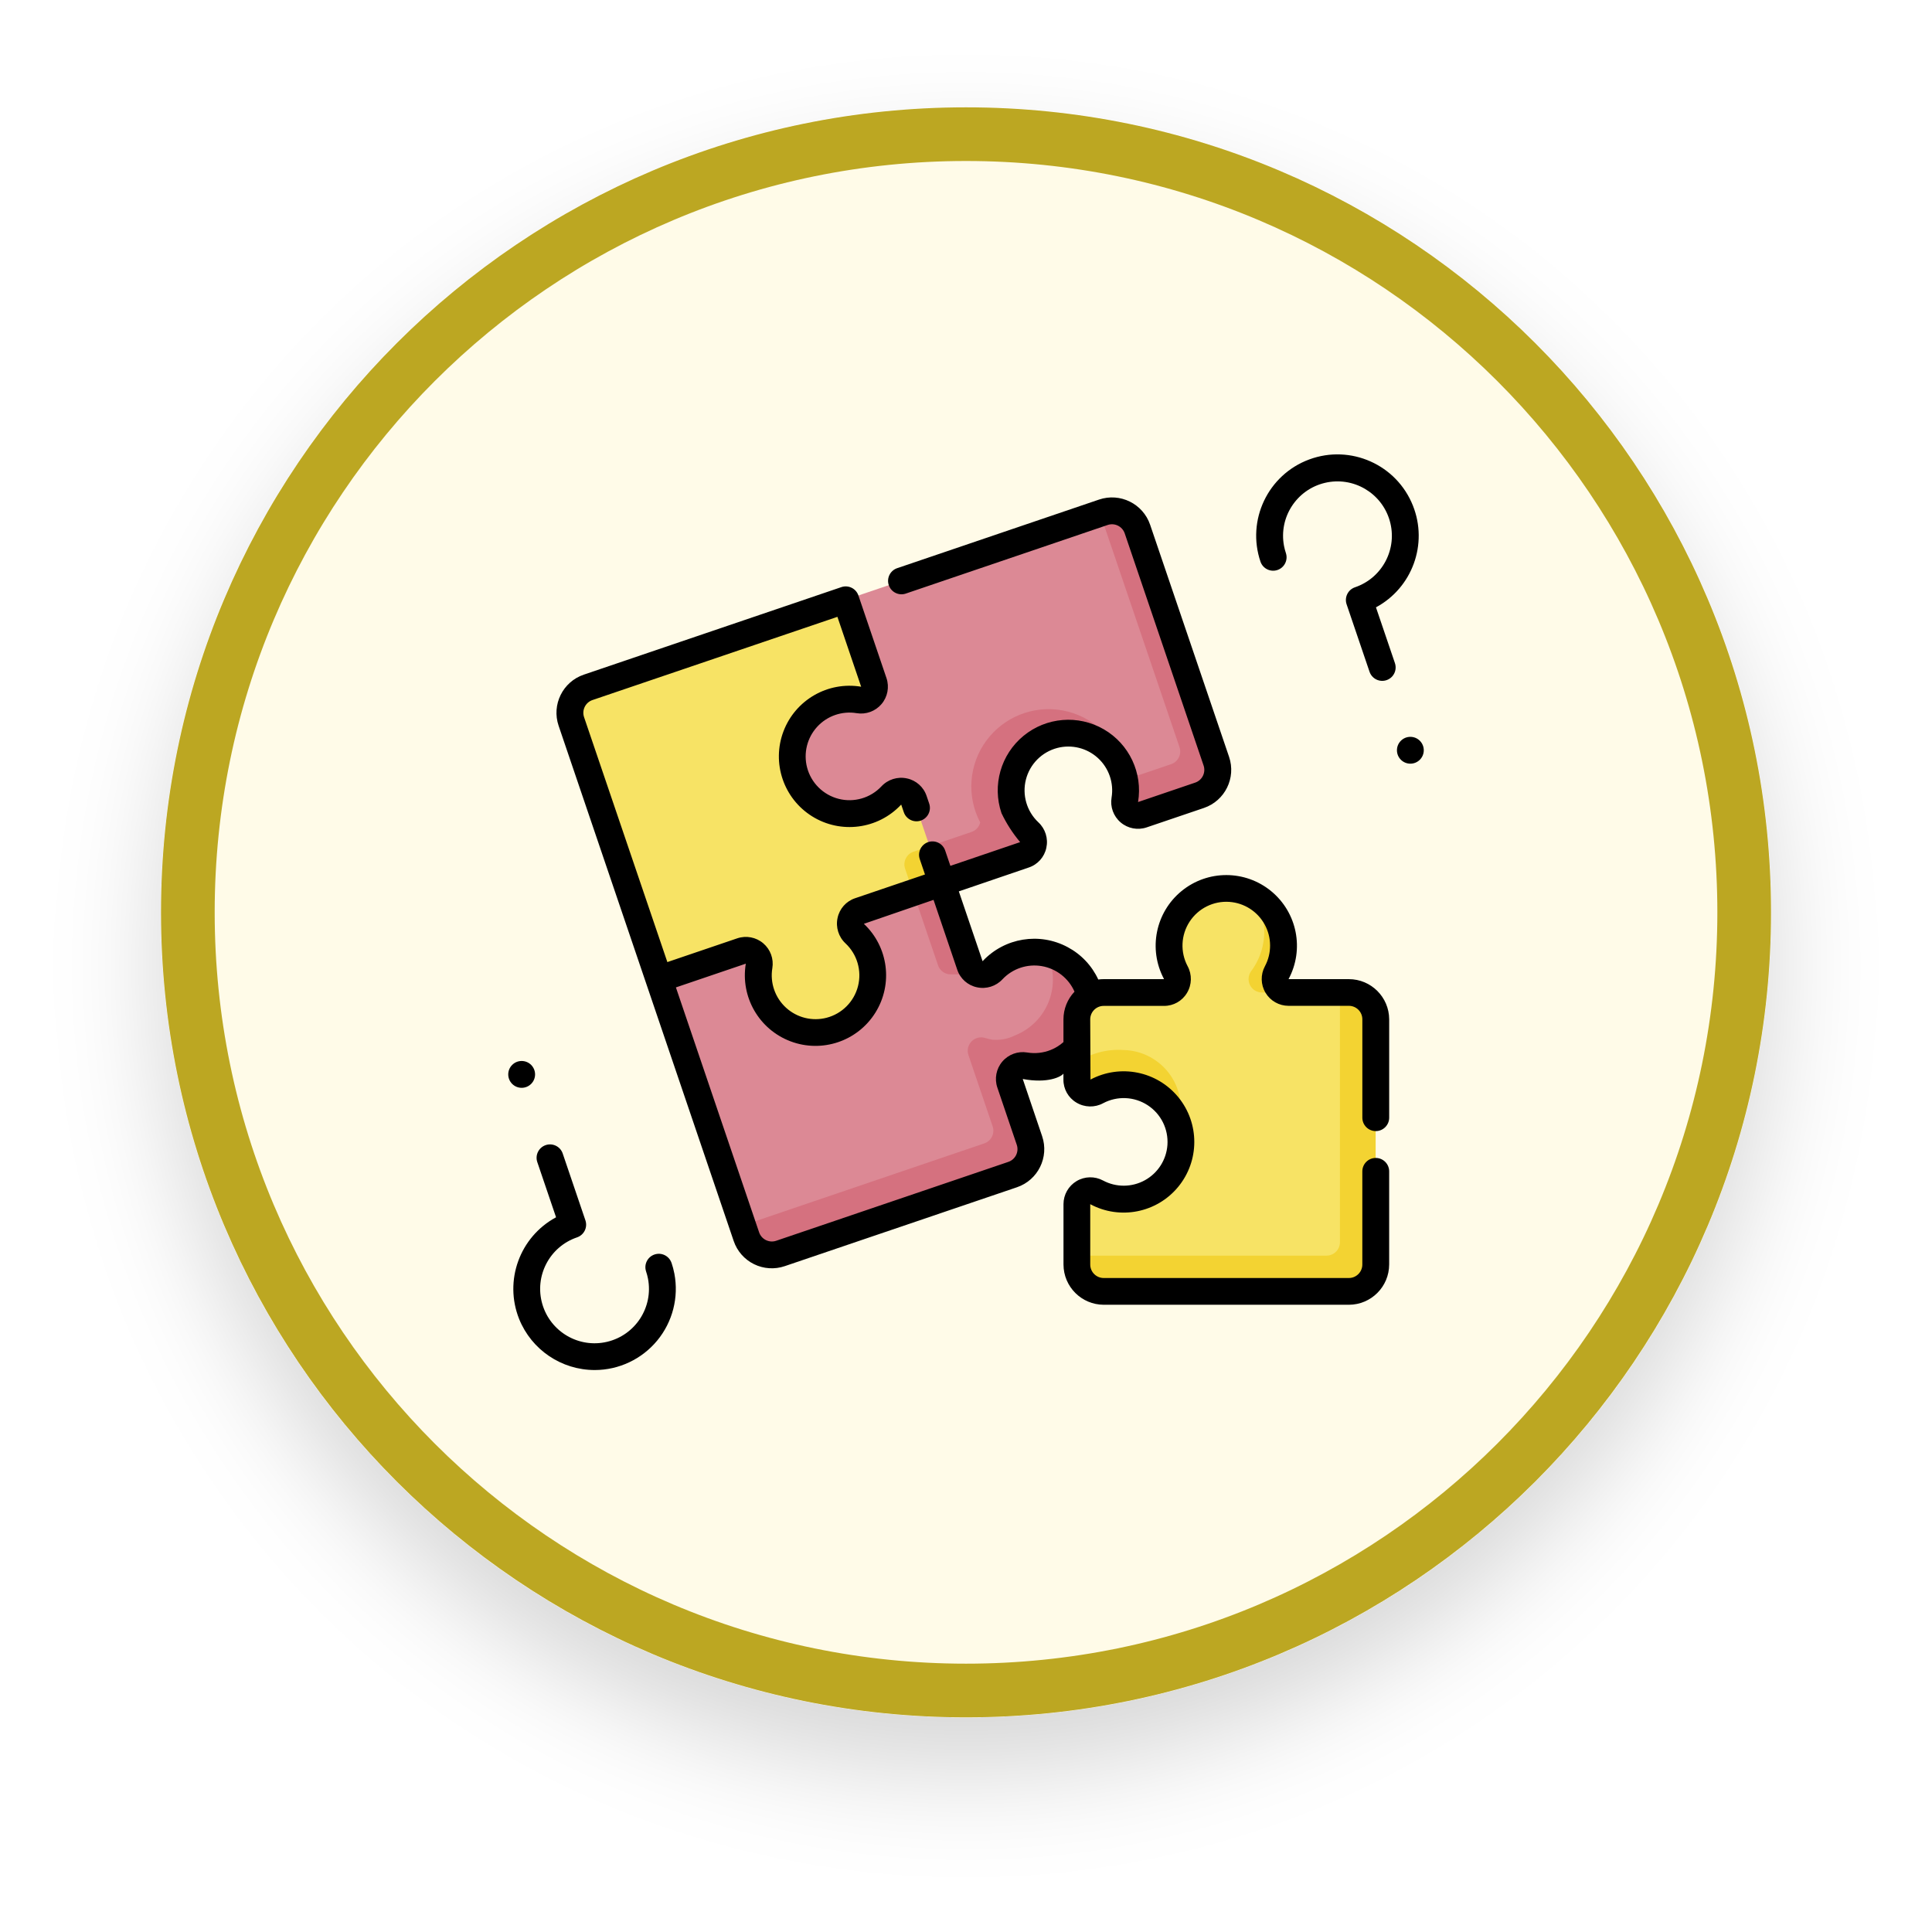
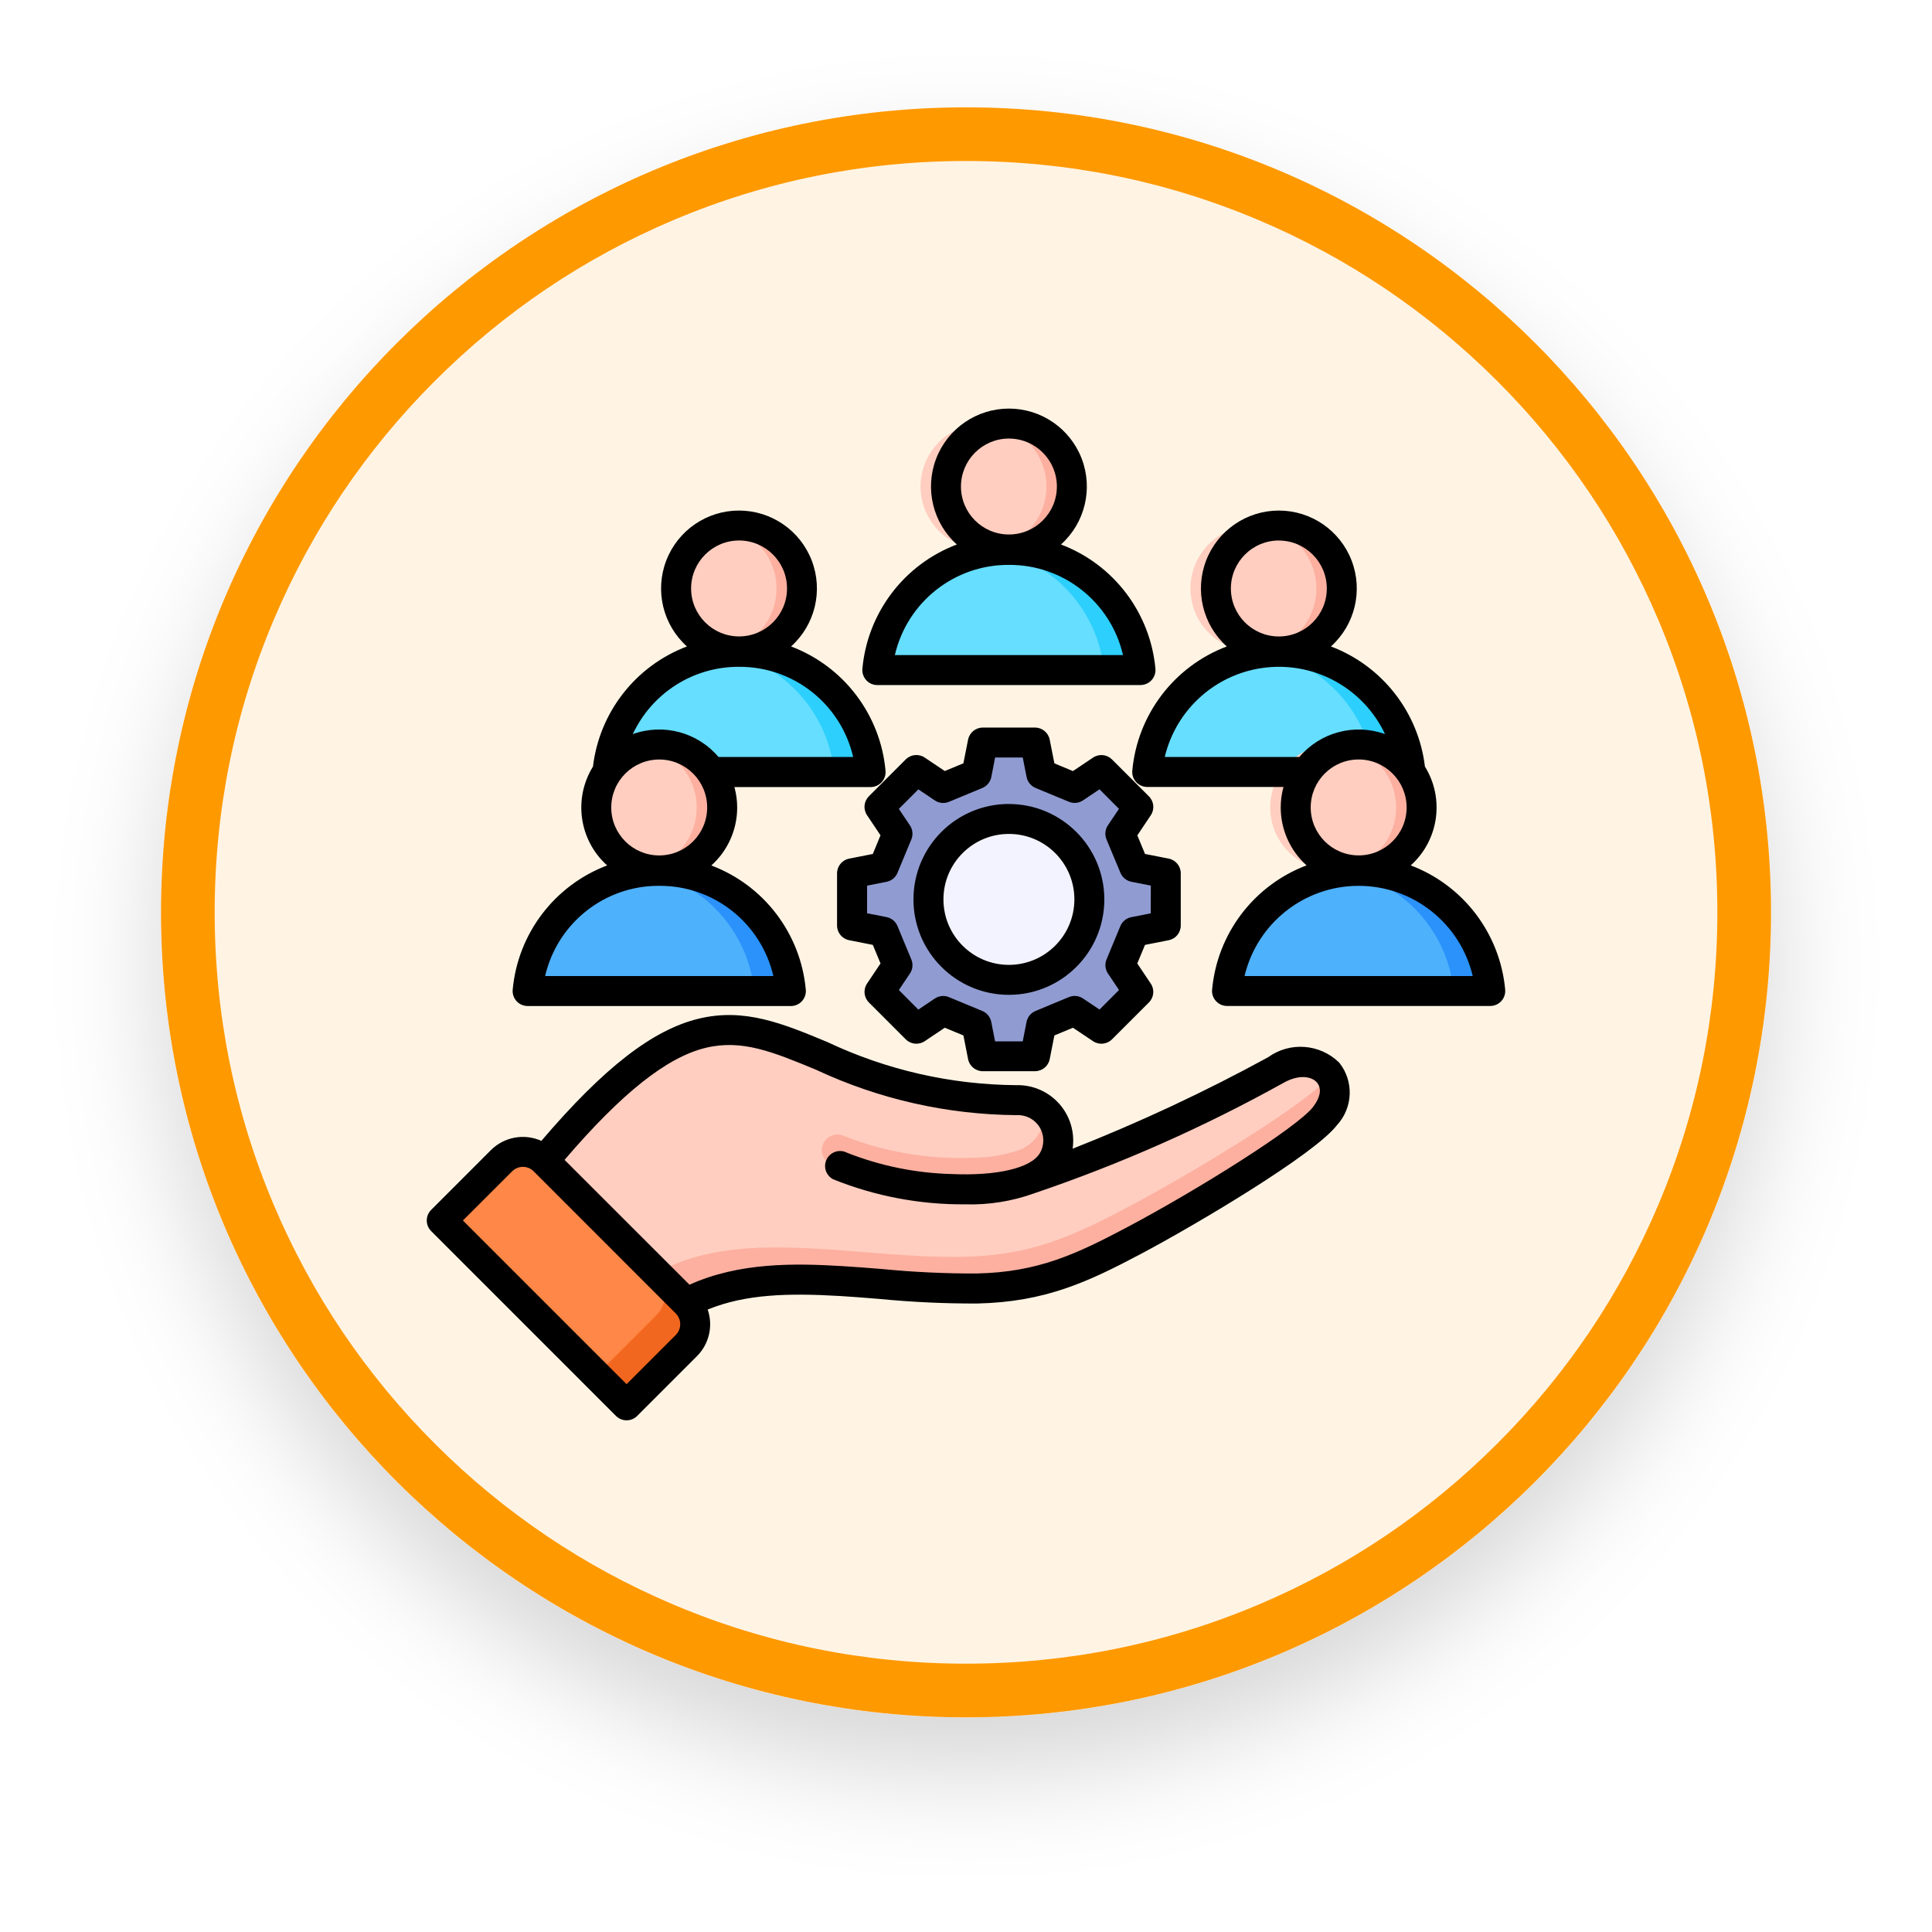
<svg xmlns="http://www.w3.org/2000/svg" width="108" height="108" viewBox="0 0 108 108">
  <defs>
    <filter id="Fondo" x="0" y="0" width="108" height="108" filterUnits="userSpaceOnUse">
      <feOffset dy="3" input="SourceAlpha" />
      <feGaussianBlur stdDeviation="3" result="blur" />
      <feFlood flood-opacity="0.161" />
      <feComposite operator="in" in2="blur" />
      <feComposite in="SourceGraphic" />
    </filter>
  </defs>
-   <g id="Group_1143813" data-name="Group 1143813" transform="translate(-325.999 -3507)">
-     <g transform="matrix(1, 0, 0, 1, 326, 3507)" filter="url(#Fondo)">
-       <g id="Fondo-2" data-name="Fondo" transform="translate(9 6)" fill="#fffbe8" stroke="#bca724" stroke-width="3">
-         <circle cx="45" cy="45" r="45" stroke="none" />
-         <circle cx="45" cy="45" r="43.5" fill="none" />
-       </g>
-     </g>
-     <g id="Group_1143812" data-name="Group 1143812" transform="translate(354.405 3532.411)">
-       <g id="Group_1143810" data-name="Group 1143810" transform="translate(3.453 3.146)">
-         <path id="Path_978919" data-name="Path 978919" d="M135.888,47.435C133,36.075,129.924,32.9,129.924,32.9l-14.217,4.831-8.113,12.439s16.035,3.041,16.035,1.979c0-2.387-.071-6.827,3.4-7.567,2.218-.473,3.793.988,4.324,3.239A6.2,6.2,0,0,0,135.888,47.435Z" transform="translate(-100.288 -32.759)" fill="#dc8995" />
-         <path id="Path_978920" data-name="Path 978920" d="M237.178,45.476,232.768,32.5a1.5,1.5,0,0,0-1.906-.939l-.182.062,4.44,13.067a.75.75,0,0,1-.469.951l-1.725.586a.752.752,0,0,1-.964-.513A4.321,4.321,0,1,0,223.98,48.9a.743.743,0,0,1-.484.529l-3.956,1.344.343,1.009,1.956.491,4.617-1.569a.752.752,0,0,0,.259-1.268,3.2,3.2,0,0,1,1.38-5.424,3.141,3.141,0,0,1,.789-.1,3.194,3.194,0,0,1,3.167,2.614,3.172,3.172,0,0,1,.01,1.113.748.748,0,0,0,.98.831l3.2-1.086A1.5,1.5,0,0,0,237.178,45.476Z" transform="translate(-201.044 -31.48)" fill="#d5717f" />
-         <path id="Path_978921" data-name="Path 978921" d="M52.462,92.178a3.2,3.2,0,1,1-1.8-5.348.749.749,0,0,0,.835-.98l-1.569-4.618-14.4,4.893a1.5,1.5,0,0,0-.939,1.906l4.893,14.4,10.894,6.817,3.956-9.788.277-4.45-.874-2.573A.752.752,0,0,0,52.462,92.178Z" transform="translate(-34.504 -76.26)" fill="#f7e365" />
-         <path id="Path_978922" data-name="Path 978922" d="M221.593,220.317l1.086,3.2.972-2.406-.695-2.045-.895.3A.75.75,0,0,0,221.593,220.317Z" transform="translate(-202.856 -200.312)" fill="#f3d332" />
-         <path id="Path_978923" data-name="Path 978923" d="M102.536,254.274c6-1.386,4.892-4.044,3.416-5.9a3.2,3.2,0,0,0-3.036.927.764.764,0,0,1-.642.24,2.591,2.591,0,0,1-1.9-1.546c-.52-1.012-1.9-3.026-1.9-3.026l-3.013,1.024a.752.752,0,0,0-.259,1.268,3.2,3.2,0,1,1-5.348,1.8.749.749,0,0,0-.98-.835L84.257,249.8l4.682,13.777,15.338-3.917s-1.977-5.332-1.74-5.387Z" transform="translate(-79.284 -223.63)" fill="#dc8995" />
-         <path id="Path_978924" data-name="Path 978924" d="M230.292,244.634a.734.734,0,0,1-.626-.5l-1.569-4.617-1.6.545,1.381,4.063a.75.75,0,0,0,.71.508Z" transform="translate(-207.301 -218.722)" fill="#d5717f" />
-         <path id="Path_978925" data-name="Path 978925" d="M148.106,279.024a3.359,3.359,0,0,1-1.794,4.581,2.354,2.354,0,0,1-1.268.237,3.471,3.471,0,0,1-.409-.1.75.75,0,0,0-.92.961l1.354,3.986a.75.75,0,0,1-.469.951l-13.508,4.59.211.622a1.5,1.5,0,0,0,1.906.939l12.977-4.409a1.5,1.5,0,0,0,.939-1.906l-1.086-3.2a.747.747,0,0,1,.825-.981,3.19,3.19,0,0,0,2.917-1.022l.732-2.865h0A3.2,3.2,0,0,0,148.106,279.024Z" transform="translate(-121.438 -254.28)" fill="#d5717f" />
-         <path id="Path_978926" data-name="Path 978926" d="M332.7,248.442h-2.878s-1.17-.036-1.312-.511c-.216-.719.552-2.112.435-3.281a2.862,2.862,0,0,0-1.283-1.74,3.145,3.145,0,0,0-1.091-.278,3.2,3.2,0,0,0-3.052,4.692.752.752,0,0,1-.653,1.117h-3.374a1.5,1.5,0,0,0-1.5,1.5v2.42a4.675,4.675,0,0,1,3.195.27,4.458,4.458,0,0,1,2.615,4.389,3.2,3.2,0,0,1-4.7,2.592.749.749,0,0,0-1.105.659v2.878l15.708,1Z" transform="translate(-289.65 -221.52)" fill="#f7e365" />
-         <g id="Group_1143809" data-name="Group 1143809" transform="translate(28.336 21.392)">
-           <path id="Path_978927" data-name="Path 978927" d="M320.605,332.962a4.109,4.109,0,0,0-2.618.706v.954a.752.752,0,0,0,1.117.653,3.2,3.2,0,0,1,4.692,2.616v-1.8A3.267,3.267,0,0,0,320.605,332.962Z" transform="translate(-317.987 -324.213)" fill="#f3d332" />
-           <path id="Path_978928" data-name="Path 978928" d="M414.156,249.829a.749.749,0,0,0,.608,1.187h1.483a.749.749,0,0,1-.659-1.105,3.2,3.2,0,0,0-1.5-4.426,3.153,3.153,0,0,1,.783,1.74A3.7,3.7,0,0,1,414.156,249.829Z" transform="translate(-404.414 -245.484)" fill="#f3d332" />
-           <path id="Path_978929" data-name="Path 978929" d="M333.195,300.819h-.5V314.78a.75.75,0,0,1-.75.75H317.987v.5a1.5,1.5,0,0,0,1.5,1.5h13.705a1.5,1.5,0,0,0,1.5-1.5V302.322A1.5,1.5,0,0,0,333.195,300.819Z" transform="translate(-317.987 -295.288)" fill="#f3d332" />
+   <g id="Group_1144406" data-name="Group 1144406" transform="translate(-1165.999 -3295)">
+     <g id="Group_1144200" data-name="Group 1144200">
+       <g transform="matrix(1, 0, 0, 1, 1166, 3295)" filter="url(#Fondo)">
+         <g id="Fondo-2" data-name="Fondo" transform="translate(9 6)" fill="#fff4e4">
+           <path d="M 45 88.5 C 39.127 88.5 33.43 87.35 28.068 85.082 C 22.889 82.891 18.236 79.755 14.241 75.759 C 10.245 71.764 7.109 67.111 4.918 61.932 C 2.65 56.57 1.5 50.873 1.5 45 C 1.5 39.127 2.65 33.43 4.918 28.068 C 7.109 22.889 10.245 18.236 14.241 14.241 C 18.236 10.245 22.889 7.109 28.068 4.918 C 33.43 2.65 39.127 1.5 45 1.5 C 50.873 1.5 56.57 2.65 61.932 4.918 C 67.111 7.109 71.764 10.245 75.759 14.241 C 79.755 18.236 82.891 22.889 85.082 28.068 C 87.35 33.43 88.5 39.127 88.5 45 C 88.5 50.873 87.35 56.57 85.082 61.932 C 82.891 67.111 79.755 71.764 75.759 75.759 C 71.764 79.755 67.111 82.891 61.932 85.082 C 56.57 87.35 50.873 88.5 45 88.5 Z" stroke="none" />
+           <path d="M 45 3 C 39.329 3 33.829 4.11 28.653 6.299 C 23.652 8.415 19.16 11.443 15.302 15.302 C 11.443 19.16 8.415 23.652 6.299 28.653 C 4.11 33.829 3 39.329 3 45 C 3 50.671 4.11 56.171 6.299 61.347 C 8.415 66.348 11.443 70.84 15.302 74.698 C 19.16 78.557 23.652 81.585 28.653 83.701 C 33.829 85.89 39.329 87 45 87 C 50.671 87 56.171 85.89 61.347 83.701 C 66.348 81.585 70.84 78.557 74.698 74.698 C 78.557 70.84 81.585 66.348 83.701 61.347 C 85.89 56.171 87 50.671 87 45 C 87 39.329 85.89 33.829 83.701 28.653 C 81.585 23.652 78.557 19.16 74.698 15.302 C 70.84 11.443 66.348 8.415 61.347 6.299 C 56.171 4.11 50.671 3 45 3 M 45 0 C 69.853 0 90 20.147 90 45 C 90 69.853 69.853 90 45 90 C 20.147 90 0 69.853 0 45 C 0 20.147 20.147 0 45 0 Z" stroke="none" fill="#ff9902" />
        </g>
      </g>
-       <g id="Group_1143811" data-name="Group 1143811" transform="translate(0.005 -0.001)">
-         <path id="Path_978930" data-name="Path 978930" d="M71.291,50.9H67.918a3.949,3.949,0,1,0-6.966-.015.027.027,0,0,1,0,.015h-3.37a2.255,2.255,0,0,0-.3.02,3.9,3.9,0,0,0-1.711-1.809,3.949,3.949,0,0,0-4.744.774.027.027,0,0,1-.013.009l-1.327-3.9L53.4,44.658a1.48,1.48,0,0,0,.979-1.1,1.507,1.507,0,0,0-.448-1.428,2.45,2.45,0,0,1,1.059-4.153,2.45,2.45,0,0,1,3.036,2.771,1.5,1.5,0,0,0,1.96,1.669l3.2-1.086a2.252,2.252,0,0,0,1.408-2.857L60.181,25.5a2.252,2.252,0,0,0-2.857-1.408l-11.3,3.84a.75.75,0,0,0,.482,1.42l11.3-3.84a.753.753,0,0,1,.955.471l4.409,12.976a.753.753,0,0,1-.471.955L59.506,41a3.949,3.949,0,1,0-7.634.621,7.565,7.565,0,0,0,1.043,1.619l-3.9,1.327-.286-.842a.75.75,0,1,0-1.42.482l.286.842-3.907,1.328a1.48,1.48,0,0,0-.979,1.1,1.507,1.507,0,0,0,.448,1.428,2.45,2.45,0,0,1-1.059,4.153,2.45,2.45,0,0,1-3.036-2.771,1.5,1.5,0,0,0-1.96-1.669l-3.908,1.328L28.537,36.253a.754.754,0,0,1,.471-.955L42.7,30.646l1.327,3.907a3.949,3.949,0,1,0,2.227,6.6.027.027,0,0,1,.013-.009l.138.407a.75.75,0,1,0,1.42-.482l-.14-.411a1.48,1.48,0,0,0-1.1-.979,1.508,1.508,0,0,0-1.428.448,2.45,2.45,0,0,1-4.153-1.059,2.45,2.45,0,0,1,2.771-3.036,1.5,1.5,0,0,0,1.668-1.96l-1.569-4.618a.75.75,0,0,0-.951-.469l-14.4,4.893a2.252,2.252,0,0,0-1.408,2.857l9.786,28.8a2.248,2.248,0,0,0,2.857,1.408l12.977-4.409a2.252,2.252,0,0,0,1.408-2.857L53.06,56.481c1.4.263,2.146-.125,2.274-.3v.338a1.48,1.48,0,0,0,.723,1.28,1.507,1.507,0,0,0,1.5.035,2.45,2.45,0,0,1,3.591,2.339,2.45,2.45,0,0,1-3.6,1.983,1.5,1.5,0,0,0-2.21,1.319v3.375a2.255,2.255,0,0,0,2.252,2.252H71.291a2.255,2.255,0,0,0,2.252-2.252V61.645a.75.75,0,1,0-1.5,0v5.209a.754.754,0,0,1-.753.753H57.586a.754.754,0,0,1-.753-.753V63.48a3.949,3.949,0,1,0,.014-6.966s-.015-3.366-.015-3.366a.754.754,0,0,1,.753-.753H60.96a1.48,1.48,0,0,0,1.28-.723,1.507,1.507,0,0,0,.035-1.5,2.45,2.45,0,0,1,2.339-3.591,2.45,2.45,0,0,1,1.983,3.6,1.5,1.5,0,0,0,1.319,2.21h3.375a.754.754,0,0,1,.753.753v5.5a.75.75,0,0,0,1.5,0v-5.5A2.255,2.255,0,0,0,71.291,50.9ZM54.635,54.854A2.452,2.452,0,0,1,53.308,55a1.5,1.5,0,0,0-1.668,1.96l1.086,3.2a.753.753,0,0,1-.471.955l-12.977,4.41a.753.753,0,0,1-.955-.471L33.672,51.362l3.907-1.327a3.948,3.948,0,1,0,6.6-2.228s3.895-1.339,3.895-1.339L49.4,50.376a1.48,1.48,0,0,0,1.1.979,1.507,1.507,0,0,0,1.428-.448,2.45,2.45,0,0,1,4.026.693,2.244,2.244,0,0,0-.618,1.547v1.27a2.389,2.389,0,0,1-.7.436Z" transform="translate(-24.299 -21.575)" />
-         <path id="Path_978931" data-name="Path 978931" d="M11.655,392.255a.75.75,0,0,0-1.42.483,3.08,3.08,0,0,1,.109.412,3.041,3.041,0,1,1-3.968-2.313.75.75,0,0,0,.469-.951L5.57,386.132a.75.75,0,0,0-1.42.482l1.054,3.1A4.546,4.546,0,0,0,3.14,395.4a4.557,4.557,0,0,0,4.226,2.853,4.539,4.539,0,0,0,4.452-5.389,4.638,4.638,0,0,0-.162-.613Z" transform="translate(-2.531 -347.077)" />
-         <path id="Path_978932" data-name="Path 978932" d="M424.991,8.54a4.546,4.546,0,0,0,2.065-5.688A4.541,4.541,0,0,0,418.54,6a.75.75,0,0,0,1.42-.482,3.08,3.08,0,0,1-.109-.412,3.041,3.041,0,1,1,3.968,2.313.75.75,0,0,0-.469.951l1.276,3.754a.75.75,0,1,0,1.42-.482Z" transform="translate(-376.485 0.001)" />
-         <circle id="Ellipse_11579" data-name="Ellipse 11579" cx="0.75" cy="0.75" r="0.75" transform="translate(49.679 15.78)" />
-         <circle id="Ellipse_11580" data-name="Ellipse 11580" cx="0.75" cy="0.75" r="0.75" transform="translate(0 33.9)" />
+       <g id="Group_1144199" data-name="Group 1144199" transform="translate(1185.853 3299.989)">
+         <path id="Path_978703" data-name="Path 978703" d="M95.8,133.276a7.388,7.388,0,0,1,7.357,6.716H88.444A7.388,7.388,0,0,1,95.8,133.276Z" transform="translate(-74.341 -101.826)" fill="#2dcffc" fill-rule="evenodd" />
+         <path id="Path_978704" data-name="Path 978704" d="M101.108,140.227H88.444a7.389,7.389,0,0,1,6.668-6.684,7.6,7.6,0,0,1,6,6.684Z" transform="translate(-74.341 -102.061)" fill="#66deff" fill-rule="evenodd" />
+         <circle id="Ellipse_11556" data-name="Ellipse 11556" cx="3.518" cy="3.518" r="3.518" transform="translate(17.229 25.304) rotate(-13.467)" fill="#fdb0a0" />
+         <path id="Path_978705" data-name="Path 978705" d="M123.339,81.75a3.519,3.519,0,0,1,0-6.892,3.519,3.519,0,0,1,0,6.892Z" transform="translate(-102.592 -50.396)" fill="#ffcec0" fill-rule="evenodd" />
+         <path id="Path_978706" data-name="Path 978706" d="M220.164,182.812l-1.768-.349-.776-1.872,1-1.5-2.07-2.07-1.5,1-1.872-.776-.349-1.768h-2.928l-.349,1.768-1.872.776-1.5-1-2.07,2.07,1,1.5-.776,1.872-1.768.349v2.928l1.768.349.776,1.872-1,1.5,2.07,2.07,1.5-1,1.872.776.349,1.768h2.928l.349-1.768,1.872-.776,1.5,1,2.07-2.07-1-1.5.776-1.872,1.768-.349Z" transform="translate(-174.824 -138.985)" fill="#7986bf" fill-rule="evenodd" />
+         <path id="Path_978707" data-name="Path 978707" d="M219.309,185.74l-1.768.349-.776,1.872,1,1.5-1.727,1.727-1.313-.88-2.4,1-.349,1.768h-2.073l-.349-1.768-2.4-1-1.313.88-1.727-1.727,1-1.5-.776-1.872-1.768-.349v-2.928l1.768-.349.776-1.872-1-1.5,1.727-1.727,1.313.88,2.4-1,.349-1.768h2.073l.349,1.768,2.4,1,1.313-.88,1.727,1.727-1,1.5.776,1.872,1.768.349Z" transform="translate(-174.824 -138.985)" fill="#909cd1" fill-rule="evenodd" />
+         <circle id="Ellipse_11557" data-name="Ellipse 11557" cx="4.523" cy="4.523" r="4.523" transform="translate(30.972 41.158) rotate(-4.759)" fill="#7986bf" />
+         <circle id="Ellipse_11558" data-name="Ellipse 11558" cx="4.505" cy="4.505" r="4.505" transform="translate(31.758 41.087) rotate(-3.555)" fill="#f3f3ff" />
+         <path id="Path_978708" data-name="Path 978708" d="M58.51,235.626a7.388,7.388,0,0,1,7.357,6.716H51.153A7.388,7.388,0,0,1,58.51,235.626Z" transform="translate(-41.511 -191.933)" fill="#2a92fa" fill-rule="evenodd" />
+         <path id="Path_978709" data-name="Path 978709" d="M63.817,242.577H51.153a7.389,7.389,0,0,1,6.668-6.684A7.6,7.6,0,0,1,63.817,242.577Z" transform="translate(-41.511 -192.168)" fill="#4eb1fc" fill-rule="evenodd" />
+         <circle id="Ellipse_11559" data-name="Ellipse 11559" cx="3.518" cy="3.518" r="3.518" transform="translate(13.481 36.633)" fill="#fdb0a0" />
+         <path id="Path_978710" data-name="Path 978710" d="M86.047,184.1a3.519,3.519,0,0,1,0-6.892,3.519,3.519,0,0,1,0,6.892Z" transform="translate(-69.761 -140.503)" fill="#ffcec0" fill-rule="evenodd" />
+         <path id="Path_978711" data-name="Path 978711" d="M221.937,85.637a7.388,7.388,0,0,1,7.357,6.716H214.58A7.388,7.388,0,0,1,221.937,85.637Z" transform="translate(-185.389 -59.886)" fill="#2dcffc" fill-rule="evenodd" />
+         <path id="Path_978712" data-name="Path 978712" d="M227.244,92.588H214.58a7.389,7.389,0,0,1,6.668-6.684A7.6,7.6,0,0,1,227.244,92.588Z" transform="translate(-185.389 -60.121)" fill="#66deff" fill-rule="evenodd" />
+         <circle id="Ellipse_11560" data-name="Ellipse 11560" cx="3.518" cy="3.518" r="3.518" transform="translate(31.969 24.137) rotate(-67.922)" fill="#fdb0a0" />
+         <path id="Path_978713" data-name="Path 978713" d="M249.475,34.111a3.519,3.519,0,1,1,2.806-3.446A3.519,3.519,0,0,1,249.475,34.111Z" transform="translate(-213.64 -8.456)" fill="#ffcec0" fill-rule="evenodd" />
+         <path id="Path_978714" data-name="Path 978714" d="M348.073,133.276a7.388,7.388,0,0,1,7.357,6.716H340.716A7.388,7.388,0,0,1,348.073,133.276Z" transform="translate(-296.437 -101.826)" fill="#2dcffc" fill-rule="evenodd" />
+         <path id="Path_978715" data-name="Path 978715" d="M353.38,140.227H340.716a7.389,7.389,0,0,1,6.668-6.684,7.6,7.6,0,0,1,6,6.684Z" transform="translate(-296.437 -102.061)" fill="#66deff" fill-rule="evenodd" />
+         <circle id="Ellipse_11561" data-name="Ellipse 11561" cx="3.518" cy="3.518" r="3.518" transform="translate(46.655 27.912) rotate(-45)" fill="#fdb0a0" />
+         <path id="Path_978716" data-name="Path 978716" d="M375.61,81.75a3.519,3.519,0,1,1,2.806-3.446A3.519,3.519,0,0,1,375.61,81.75Z" transform="translate(-324.686 -50.396)" fill="#ffcec0" fill-rule="evenodd" />
+         <path id="Path_978717" data-name="Path 978717" d="M385.363,235.626a7.388,7.388,0,0,1,7.357,6.716H378.006A7.388,7.388,0,0,1,385.363,235.626Z" transform="translate(-329.266 -191.933)" fill="#2a92fa" fill-rule="evenodd" />
+         <path id="Path_978718" data-name="Path 978718" d="M390.671,242.577H378.007a7.389,7.389,0,0,1,6.668-6.684A7.6,7.6,0,0,1,390.671,242.577Z" transform="translate(-329.267 -192.168)" fill="#4eb1fc" fill-rule="evenodd" />
+         <circle id="Ellipse_11562" data-name="Ellipse 11562" cx="3.518" cy="3.518" r="3.518" transform="translate(51.878 37.519) rotate(-13.119)" fill="#fdb0a0" />
+         <g id="Group_1144198" data-name="Group 1144198" transform="translate(4.002 17.852)">
+           <path id="Path_978719" data-name="Path 978719" d="M412.9,184.1a3.519,3.519,0,1,1,2.806-3.446A3.519,3.519,0,0,1,412.9,184.1Z" transform="translate(-361.519 -158.356)" fill="#ffcec0" fill-rule="evenodd" />
+           <path id="Path_978720" data-name="Path 978720" d="M73.821,317.387A2.249,2.249,0,0,0,71.805,314c-14.576,0-14.6-11.852-28.235,5.682l7.215,7.564C54,324,57.819,323.851,62.032,324.1c2.3.137,5.041.469,7.557.414,3.516-.078,5.671-1.032,8.758-2.668,3.515-1.862,9.625-5.571,10.69-6.972,1.525-2.005-.444-3.894-2.77-2.551A83.753,83.753,0,0,1,72.554,318.4a2.63,2.63,0,0,0,1.266-1.016Z" transform="translate(-38.837 -275.334)" fill="#fdb0a0" fill-rule="evenodd" />
+           <path id="Path_978721" data-name="Path 978721" d="M73.821,317.387A2.249,2.249,0,0,0,71.805,314c-14.576,0-14.6-11.852-28.235,5.682l5.569,5.839c3.367-3.321,7.359-3.473,11.758-3.21,2.423.145,5.314.495,7.967.436,3.707-.082,5.978-1.088,9.233-2.812,3.669-1.944,10.018-5.8,11.234-7.3-.5-.774-1.725-1.071-3.063-.3A83.751,83.751,0,0,1,72.554,318.4a2.63,2.63,0,0,0,1.266-1.016Z" transform="translate(-38.837 -275.334)" fill="#ffcec0" fill-rule="evenodd" />
+           <path id="Path_978722" data-name="Path 978722" d="M201.625,347.829a2.253,2.253,0,0,0-.951-3.171c.807.884.266,2.139-1,2.6a8.82,8.82,0,0,1-2.671.4,17.686,17.686,0,0,1-6.982-1.2.877.877,0,1,0-.809,1.556,19.707,19.707,0,0,0,7.832,1.39,10.107,10.107,0,0,0,3.315-.561A2.63,2.63,0,0,0,201.625,347.829Z" transform="translate(-166.641 -305.776)" fill="#fdb0a0" fill-rule="evenodd" />
+           <path id="Path_978723" data-name="Path 978723" d="M11.178,370.815l3.34-3.34a1.691,1.691,0,0,1,2.384,0l7.941,7.941a1.691,1.691,0,0,1,0,2.384l-3.34,3.34Z" transform="translate(-10.32 -325.43)" fill="#f2671f" fill-rule="evenodd" />
+           <path id="Path_978724" data-name="Path 978724" d="M11.178,370.815l3.34-3.34a1.691,1.691,0,0,1,2.384,0h0l6.254,6.254a1.691,1.691,0,0,1,0,2.384l-3.34,3.34Z" transform="translate(-10.32 -325.43)" fill="#ff8748" fill-rule="evenodd" />
+           <path id="Path_978725" data-name="Path 978725" d="M36.545,28.34a6.511,6.511,0,0,1,6.378,5.042H30.169A6.51,6.51,0,0,1,36.545,28.34Zm0-7.061a2.681,2.681,0,1,1-2.681,2.682A2.685,2.685,0,0,1,36.545,21.278ZM29.188,35.057H43.9a.838.838,0,0,0,.835-.913A8.229,8.229,0,0,0,39.456,27.2a4.356,4.356,0,1,0-5.821,0,8.224,8.224,0,0,0-5.281,6.946.838.838,0,0,0,.835.913ZM36.545,50.7a3.66,3.66,0,1,1,3.66-3.66A3.665,3.665,0,0,1,36.545,50.7Zm0-8.995a5.335,5.335,0,1,0,5.334,5.335A5.341,5.341,0,0,0,36.545,41.707Zm7.933,4.563-1.087-.214a.839.839,0,0,1-.612-.5L42,43.687a.84.84,0,0,1,.078-.787l.619-.923L41.61,40.886l-.923.619a.839.839,0,0,1-.787.078l-1.867-.774a.838.838,0,0,1-.5-.612l-.214-1.088H35.774L35.56,40.2a.84.84,0,0,1-.5.612l-1.867.774a.839.839,0,0,1-.787-.078l-.922-.619-1.091,1.091.619.923a.837.837,0,0,1,.078.787l-.775,1.867a.834.834,0,0,1-.611.5l-1.087.214v1.544l1.087.214a.833.833,0,0,1,.611.5l.775,1.867a.836.836,0,0,1-.078.787l-.619.923L31.482,53.2l.922-.619a.838.838,0,0,1,.787-.078l1.867.774a.842.842,0,0,1,.5.611l.214,1.089h1.545l.214-1.089a.84.84,0,0,1,.5-.611L39.9,52.5a.837.837,0,0,1,.787.078l.923.619L42.7,52.105l-.619-.923A.84.84,0,0,1,42,50.4l.774-1.867a.839.839,0,0,1,.612-.5l1.087-.214Zm-.107-4.989-2.065-2.065a.838.838,0,0,0-1.059-.1l-1.122.752-1.038-.431-.261-1.324a.837.837,0,0,0-.822-.676h-2.92a.838.838,0,0,0-.822.676L34,39.433l-1.04.431-1.121-.752a.838.838,0,0,0-1.059.1l-2.065,2.065a.837.837,0,0,0-.1,1.059l.752,1.121L28.937,44.5l-1.324.261a.837.837,0,0,0-.675.822V48.5a.836.836,0,0,0,.675.821l1.324.261.431,1.038-.752,1.122a.835.835,0,0,0,.1,1.057l2.065,2.066a.838.838,0,0,0,1.059.1l1.121-.751,1.04.431.261,1.323a.837.837,0,0,0,.822.676h2.92a.837.837,0,0,0,.822-.676l.261-1.323,1.038-.431,1.122.751a.838.838,0,0,0,1.059-.1L44.372,52.8a.833.833,0,0,0,.1-1.057l-.751-1.122.431-1.038,1.324-.261a.836.836,0,0,0,.675-.821V45.581a.837.837,0,0,0-.675-.822L44.154,44.5l-.431-1.039.751-1.121A.834.834,0,0,0,44.372,41.281Zm9.182,17.355c-.862,1.134-6.408,4.617-10.423,6.745-2.841,1.5-4.96,2.5-8.393,2.573a52.725,52.725,0,0,1-5.3-.251c-.767-.061-1.492-.119-2.192-.161-2.69-.161-5.766-.219-8.557,1.039L11.705,61.6c3.207-3.744,5.722-5.738,7.89-6.263,2.028-.49,3.766.23,6.168,1.226A26.9,26.9,0,0,0,36.975,59.1h.031a1.412,1.412,0,0,1,1.266,2.129c-.493.829-2.379,1.275-4.923,1.164A17.129,17.129,0,0,1,27.493,61.2a.837.837,0,0,0-.773,1.486,19.331,19.331,0,0,0,7.378,1.4,10.421,10.421,0,0,0,3.86-.616,84.406,84.406,0,0,0,13.908-6.159c.878-.507,1.594-.379,1.888-.046s.207.831-.2,1.366ZM17.923,71.387a.852.852,0,0,0,0-1.2L9.977,62.238a.852.852,0,0,0-1.2,0L6.023,64.989l9.149,9.149ZM51.03,55.866a3.093,3.093,0,0,1,3.981.3,2.681,2.681,0,0,1-.123,3.487c-1.244,1.634-7.869,5.564-10.974,7.209-2.958,1.568-5.345,2.683-9.139,2.768a54.5,54.5,0,0,1-5.474-.256c-.758-.061-1.475-.12-2.158-.161-2.991-.178-5.337-.1-7.437.753a2.52,2.52,0,0,1-.6,2.607l-3.342,3.342a.838.838,0,0,1-1.184,0L4.247,65.581a.839.839,0,0,1,0-1.184L7.59,61.053a2.528,2.528,0,0,1,2.818-.515c3.5-4.1,6.227-6.209,8.793-6.83s4.712.274,7.2,1.308a25.128,25.128,0,0,0,10.552,2.408,3.1,3.1,0,0,1,3.153,3.552A96.729,96.729,0,0,0,51.03,55.866Zm-1.313-4.542a6.555,6.555,0,0,1,12.756,0ZM45.256,39.08A6.559,6.559,0,0,1,57.57,37.8,4.349,4.349,0,0,0,52.78,39.08Zm6.379-12.1a2.681,2.681,0,1,1-2.682,2.681A2.685,2.685,0,0,1,51.634,26.977ZM58.777,41.9a2.681,2.681,0,1,1-2.682-2.682A2.685,2.685,0,0,1,58.777,41.9Zm5.509,10.184a.837.837,0,0,1-.834.913H48.737a.839.839,0,0,1-.834-.913,8.228,8.228,0,0,1,5.281-6.947A4.346,4.346,0,0,1,51.739,41.9a4.3,4.3,0,0,1,.155-1.146H44.276a.837.837,0,0,1-.834-.913A8.226,8.226,0,0,1,48.724,32.9a4.356,4.356,0,1,1,5.822,0A8.222,8.222,0,0,1,59.8,39.614a4.346,4.346,0,0,1-.793,5.525,8.227,8.227,0,0,1,5.28,6.946ZM17,46.281a6.509,6.509,0,0,1,6.377,5.043H10.619A6.51,6.51,0,0,1,17,46.281Zm4.461-12.243a6.512,6.512,0,0,1,6.378,5.042H20.312A4.349,4.349,0,0,0,15.521,37.8,6.516,6.516,0,0,1,21.458,34.038Zm0-7.061a2.681,2.681,0,1,1-2.682,2.681A2.684,2.684,0,0,1,21.458,26.977ZM17,39.22A2.681,2.681,0,1,1,14.315,41.9,2.684,2.684,0,0,1,17,39.22ZM9.64,53a.837.837,0,0,1-.834-.913,8.227,8.227,0,0,1,5.28-6.946,4.346,4.346,0,0,1-.793-5.525A8.222,8.222,0,0,1,18.546,32.9a4.356,4.356,0,1,1,5.821,0,8.226,8.226,0,0,1,5.281,6.947.838.838,0,0,1-.834.913H21.2a4.3,4.3,0,0,1,.155,1.146,4.348,4.348,0,0,1-1.445,3.237,8.222,8.222,0,0,1,5.281,6.946.839.839,0,0,1-.833.913H9.639Z" transform="translate(-4.002 -19.604)" fill-rule="evenodd" />
+         </g>
      </g>
    </g>
  </g>
</svg>
